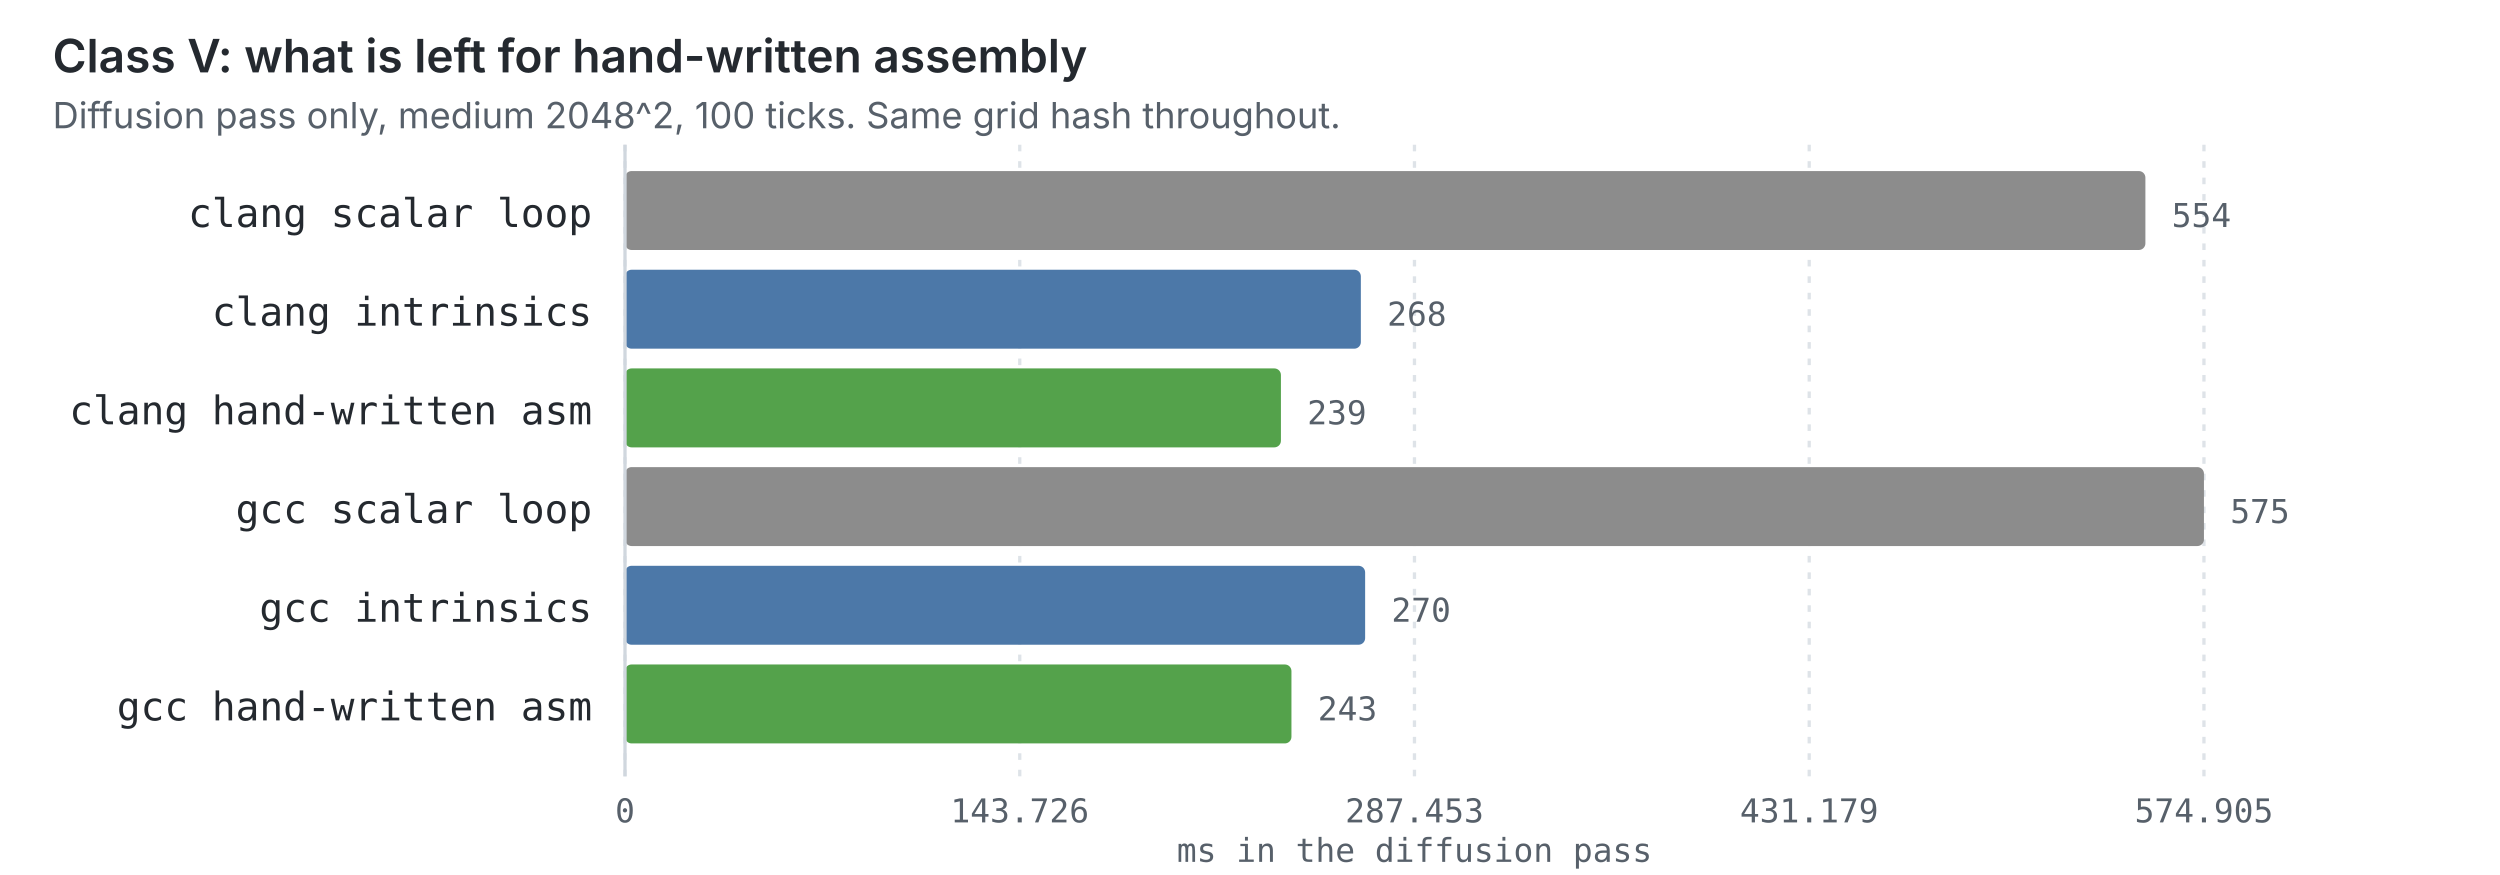
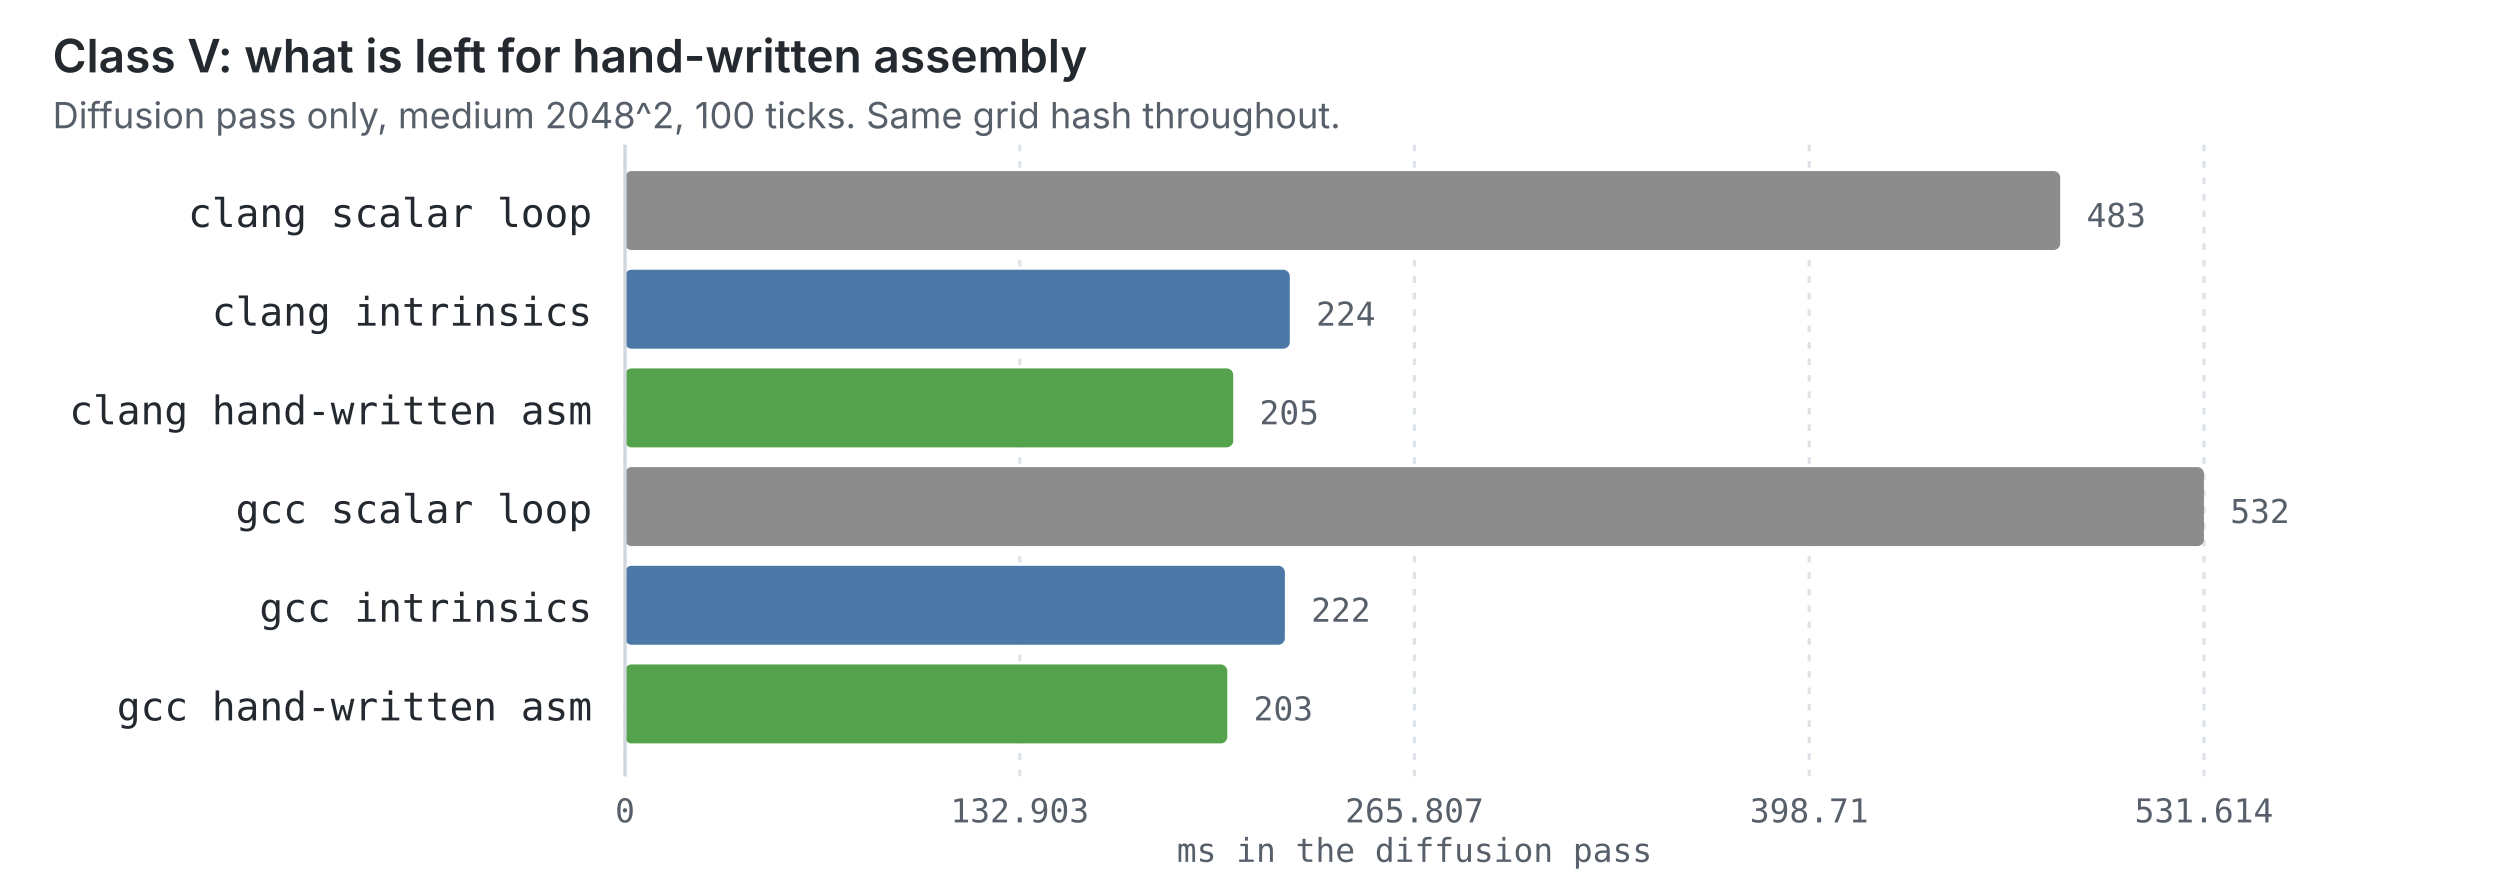
<svg xmlns="http://www.w3.org/2000/svg" viewBox="0 0 760 266" width="760" height="266" role="img" aria-label="Class V: what is left for hand-written assembly">
  <style>
    .bg    { fill: none; }
    .lbl   { fill: #24292f; font: 12px ui-monospace, "SF Mono", Menlo, monospace; }
    .lbl-s { fill: #57606a; font: 10px ui-monospace, "SF Mono", Menlo, monospace; }
    .ttl   { fill: #24292f; font: 600 14px -apple-system, "Segoe UI", sans-serif; }
    .sub   { fill: #57606a; font: 11px -apple-system, "Segoe UI", sans-serif; }
    .axis  { stroke: #d0d7de; stroke-width: 1; }
    .grid  { stroke: #d0d7de; stroke-width: 1; stroke-dasharray: 2 3; opacity: .7; }
    @media (prefers-color-scheme: dark) {
      .lbl   { fill: #e6edf3; }
      .lbl-s { fill: #9198a1; }
      .ttl   { fill: #e6edf3; }
      .sub   { fill: #9198a1; }
      .axis  { stroke: #3d444d; }
      .grid  { stroke: #3d444d; }
    }
  </style>
  <text x="16" y="22" class="ttl">Class V: what is left for hand-written assembly</text>
  <text x="16" y="39" class="sub">Diffusion pass only, medium 2048^2, 100 ticks. Same grid hash throughout.</text>
  <line x1="190.0" y1="44" x2="190.0" y2="236" class="grid" />
  <text x="190.0" y="250" class="lbl-s" text-anchor="middle">0</text>
  <line x1="310.0" y1="44" x2="310.0" y2="236" class="grid" />
-   <text x="310.0" y="250" class="lbl-s" text-anchor="middle">143.726</text>
+   <text x="310.0" y="250" class="lbl-s" text-anchor="middle">132.903</text>
  <line x1="430.0" y1="44" x2="430.0" y2="236" class="grid" />
-   <text x="430.0" y="250" class="lbl-s" text-anchor="middle">287.453</text>
+   <text x="430.0" y="250" class="lbl-s" text-anchor="middle">265.807</text>
  <line x1="550.0" y1="44" x2="550.0" y2="236" class="grid" />
-   <text x="550.0" y="250" class="lbl-s" text-anchor="middle">431.179</text>
+   <text x="550.0" y="250" class="lbl-s" text-anchor="middle">398.71</text>
  <line x1="670.0" y1="44" x2="670.0" y2="236" class="grid" />
-   <text x="670.0" y="250" class="lbl-s" text-anchor="middle">574.905</text>
+   <text x="670.0" y="250" class="lbl-s" text-anchor="middle">531.614</text>
  <text x="430" y="262" class="lbl-s" text-anchor="middle">ms in the diffusion pass</text>
  <text x="180" y="69" class="lbl" text-anchor="end">clang  scalar loop</text>
-   <rect x="190" y="52" width="462.2" height="24" rx="2" fill="#8c8c8c" />
-   <text x="660.2" y="69" class="lbl-s">554</text>
+   <rect x="190" y="52" width="436.3" height="24" rx="2" fill="#8c8c8c" />
+   <text x="634.3" y="69" class="lbl-s">483</text>
  <text x="180" y="99" class="lbl" text-anchor="end">clang  intrinsics</text>
-   <rect x="190" y="82" width="223.7" height="24" rx="2" fill="#4c78a8" />
-   <text x="421.7" y="99" class="lbl-s">268</text>
+   <rect x="190" y="82" width="202.1" height="24" rx="2" fill="#4c78a8" />
+   <text x="400.1" y="99" class="lbl-s">224</text>
  <text x="180" y="129" class="lbl" text-anchor="end">clang  hand-written asm</text>
-   <rect x="190" y="112" width="199.4" height="24" rx="2" fill="#54a24b" />
-   <text x="397.4" y="129" class="lbl-s">239</text>
+   <rect x="190" y="112" width="184.9" height="24" rx="2" fill="#54a24b" />
+   <text x="382.9" y="129" class="lbl-s">205</text>
  <text x="180" y="159" class="lbl" text-anchor="end">gcc  scalar loop</text>
  <rect x="190" y="142" width="480.0" height="24" rx="2" fill="#8c8c8c" />
-   <text x="678.0" y="159" class="lbl-s">575</text>
+   <text x="678.0" y="159" class="lbl-s">532</text>
  <text x="180" y="189" class="lbl" text-anchor="end">gcc  intrinsics</text>
-   <rect x="190" y="172" width="225.0" height="24" rx="2" fill="#4c78a8" />
-   <text x="423.0" y="189" class="lbl-s">270</text>
+   <rect x="190" y="172" width="200.6" height="24" rx="2" fill="#4c78a8" />
+   <text x="398.6" y="189" class="lbl-s">222</text>
  <text x="180" y="219" class="lbl" text-anchor="end">gcc  hand-written asm</text>
-   <rect x="190" y="202" width="202.6" height="24" rx="2" fill="#54a24b" />
-   <text x="400.6" y="219" class="lbl-s">243</text>
+   <rect x="190" y="202" width="183.1" height="24" rx="2" fill="#54a24b" />
+   <text x="381.1" y="219" class="lbl-s">203</text>
  <line x1="190" y1="44" x2="190" y2="236" class="axis" />
</svg>
